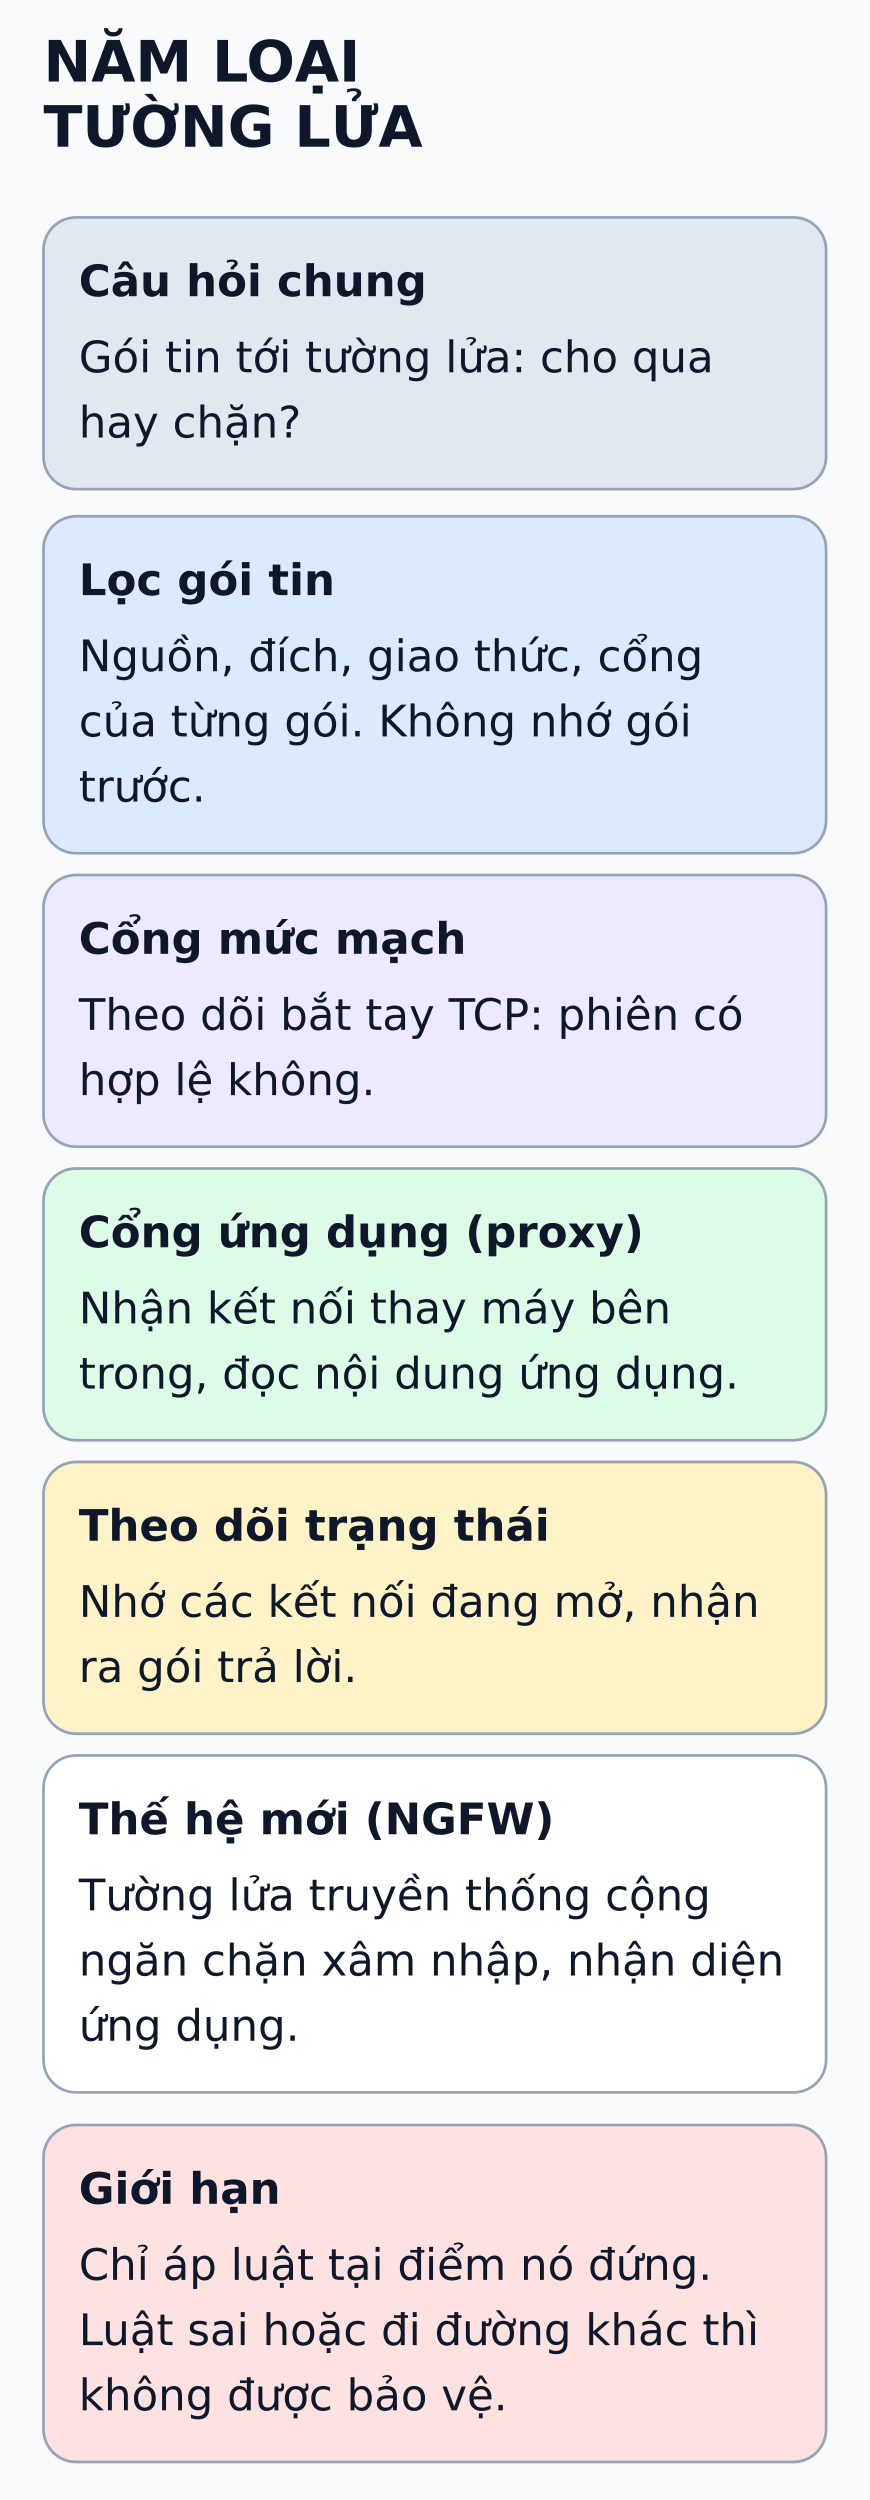
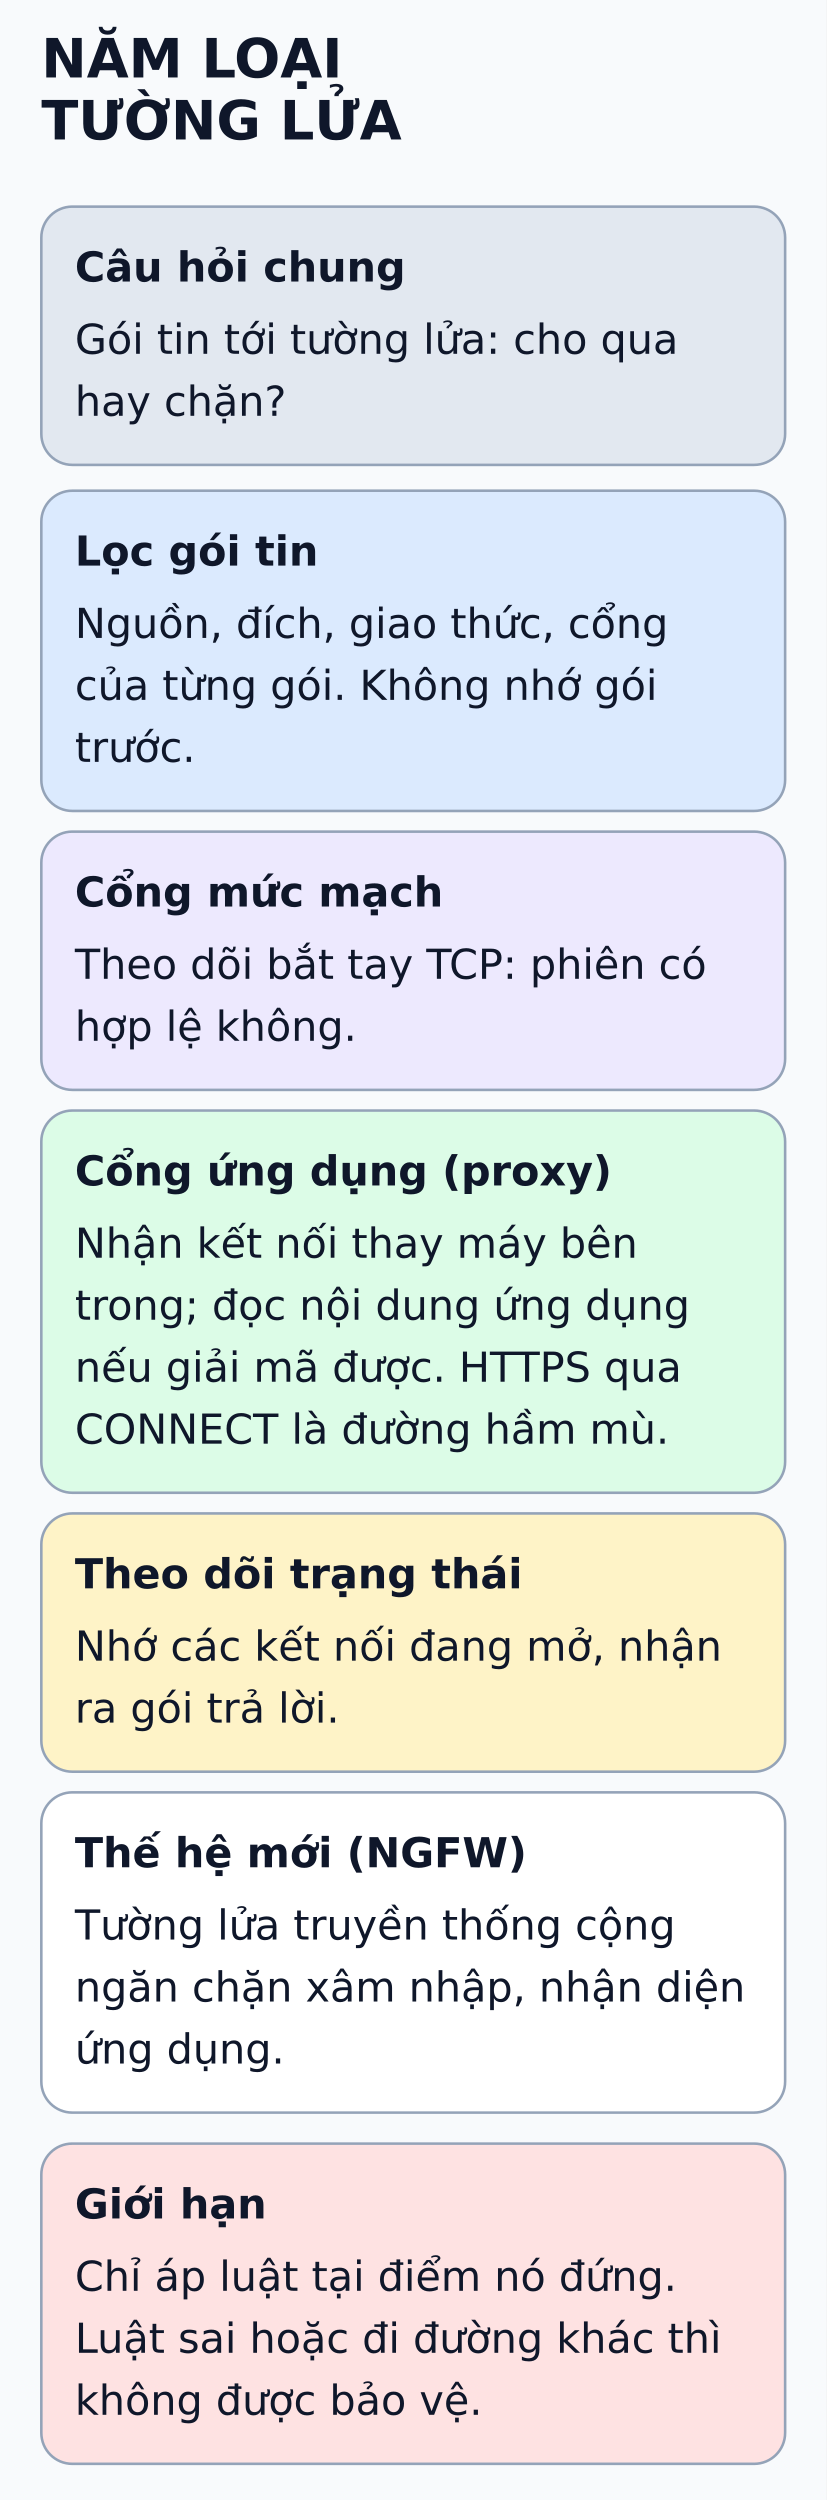
- <svg xmlns="http://www.w3.org/2000/svg" viewBox="0 0 320 920" width="320" height="920" role="img" aria-labelledby="title desc">
-   <rect width="320" height="920" fill="#f8fafc" />
+ <svg xmlns="http://www.w3.org/2000/svg" viewBox="0 0 320 968" width="320" height="968" role="img" aria-labelledby="title desc">
+   <rect width="320" height="968" fill="#f8fafc" />
  <g font-family="DejaVu Sans, Arial, sans-serif" fill="#0f172a">
    <text x="16" y="30" font-size="21" font-weight="bold">NĂM LOẠI</text>
    <text x="16" y="54" font-size="21" font-weight="bold">TƯỜNG LỬA</text>
    <rect x="16" y="80" width="288" height="100" rx="12" fill="#e2e8f0" stroke="#94a3b8" />
    <text x="29" y="109" font-size="16" font-weight="bold">Câu hỏi chung</text>
    <text x="29" y="137" font-size="16" font-weight="normal">Gói tin tới tường lửa: cho qua</text>
    <text x="29" y="161" font-size="16" font-weight="normal">hay chặn?</text>
    <rect x="16" y="190" width="288" height="124" rx="12" fill="#dbeafe" stroke="#94a3b8" />
    <text x="29" y="219" font-size="16" font-weight="bold">Lọc gói tin</text>
    <text x="29" y="247" font-size="16" font-weight="normal">Nguồn, đích, giao thức, cổng</text>
    <text x="29" y="271" font-size="16" font-weight="normal">của từng gói. Không nhớ gói</text>
    <text x="29" y="295" font-size="16" font-weight="normal">trước.</text>
    <rect x="16" y="322" width="288" height="100" rx="12" fill="#ede9fe" stroke="#94a3b8" />
    <text x="29" y="351" font-size="16" font-weight="bold">Cổng mức mạch</text>
    <text x="29" y="379" font-size="16" font-weight="normal">Theo dõi bắt tay TCP: phiên có</text>
    <text x="29" y="403" font-size="16" font-weight="normal">hợp lệ không.</text>
-     <rect x="16" y="430" width="288" height="100" rx="12" fill="#dcfce7" stroke="#94a3b8" />
+     <rect x="16" y="430" width="288" height="148" rx="12" fill="#dcfce7" stroke="#94a3b8" />
    <text x="29" y="459" font-size="16" font-weight="bold">Cổng ứng dụng (proxy)</text>
    <text x="29" y="487" font-size="16" font-weight="normal">Nhận kết nối thay máy bên</text>
-     <text x="29" y="511" font-size="16" font-weight="normal">trong, đọc nội dung ứng dụng.</text>
-     <rect x="16" y="538" width="288" height="100" rx="12" fill="#fef3c7" stroke="#94a3b8" />
-     <text x="29" y="567" font-size="16" font-weight="bold">Theo dõi trạng thái</text>
-     <text x="29" y="595" font-size="16" font-weight="normal">Nhớ các kết nối đang mở, nhận</text>
-     <text x="29" y="619" font-size="16" font-weight="normal">ra gói trả lời.</text>
-     <rect x="16" y="646" width="288" height="124" rx="12" fill="#ffffff" stroke="#94a3b8" />
-     <text x="29" y="675" font-size="16" font-weight="bold">Thế hệ mới (NGFW)</text>
-     <text x="29" y="703" font-size="16" font-weight="normal">Tường lửa truyền thống cộng</text>
-     <text x="29" y="727" font-size="16" font-weight="normal">ngăn chặn xâm nhập, nhận diện</text>
-     <text x="29" y="751" font-size="16" font-weight="normal">ứng dụng.</text>
-     <rect x="16" y="782" width="288" height="124" rx="12" fill="#fee2e2" stroke="#94a3b8" />
-     <text x="29" y="811" font-size="16" font-weight="bold">Giới hạn</text>
-     <text x="29" y="839" font-size="16" font-weight="normal">Chỉ áp luật tại điểm nó đứng.</text>
-     <text x="29" y="863" font-size="16" font-weight="normal">Luật sai hoặc đi đường khác thì</text>
-     <text x="29" y="887" font-size="16" font-weight="normal">không được bảo vệ.</text>
+     <text x="29" y="511" font-size="16" font-weight="normal">trong; đọc nội dung ứng dụng</text>
+     <text x="29" y="535" font-size="16" font-weight="normal">nếu giải mã được. HTTPS qua</text>
+     <text x="29" y="559" font-size="16" font-weight="normal">CONNECT là đường hầm mù.</text>
+     <rect x="16" y="586" width="288" height="100" rx="12" fill="#fef3c7" stroke="#94a3b8" />
+     <text x="29" y="615" font-size="16" font-weight="bold">Theo dõi trạng thái</text>
+     <text x="29" y="643" font-size="16" font-weight="normal">Nhớ các kết nối đang mở, nhận</text>
+     <text x="29" y="667" font-size="16" font-weight="normal">ra gói trả lời.</text>
+     <rect x="16" y="694" width="288" height="124" rx="12" fill="#ffffff" stroke="#94a3b8" />
+     <text x="29" y="723" font-size="16" font-weight="bold">Thế hệ mới (NGFW)</text>
+     <text x="29" y="751" font-size="16" font-weight="normal">Tường lửa truyền thống cộng</text>
+     <text x="29" y="775" font-size="16" font-weight="normal">ngăn chặn xâm nhập, nhận diện</text>
+     <text x="29" y="799" font-size="16" font-weight="normal">ứng dụng.</text>
+     <rect x="16" y="830" width="288" height="124" rx="12" fill="#fee2e2" stroke="#94a3b8" />
+     <text x="29" y="859" font-size="16" font-weight="bold">Giới hạn</text>
+     <text x="29" y="887" font-size="16" font-weight="normal">Chỉ áp luật tại điểm nó đứng.</text>
+     <text x="29" y="911" font-size="16" font-weight="normal">Luật sai hoặc đi đường khác thì</text>
+     <text x="29" y="935" font-size="16" font-weight="normal">không được bảo vệ.</text>
  </g>
</svg>
